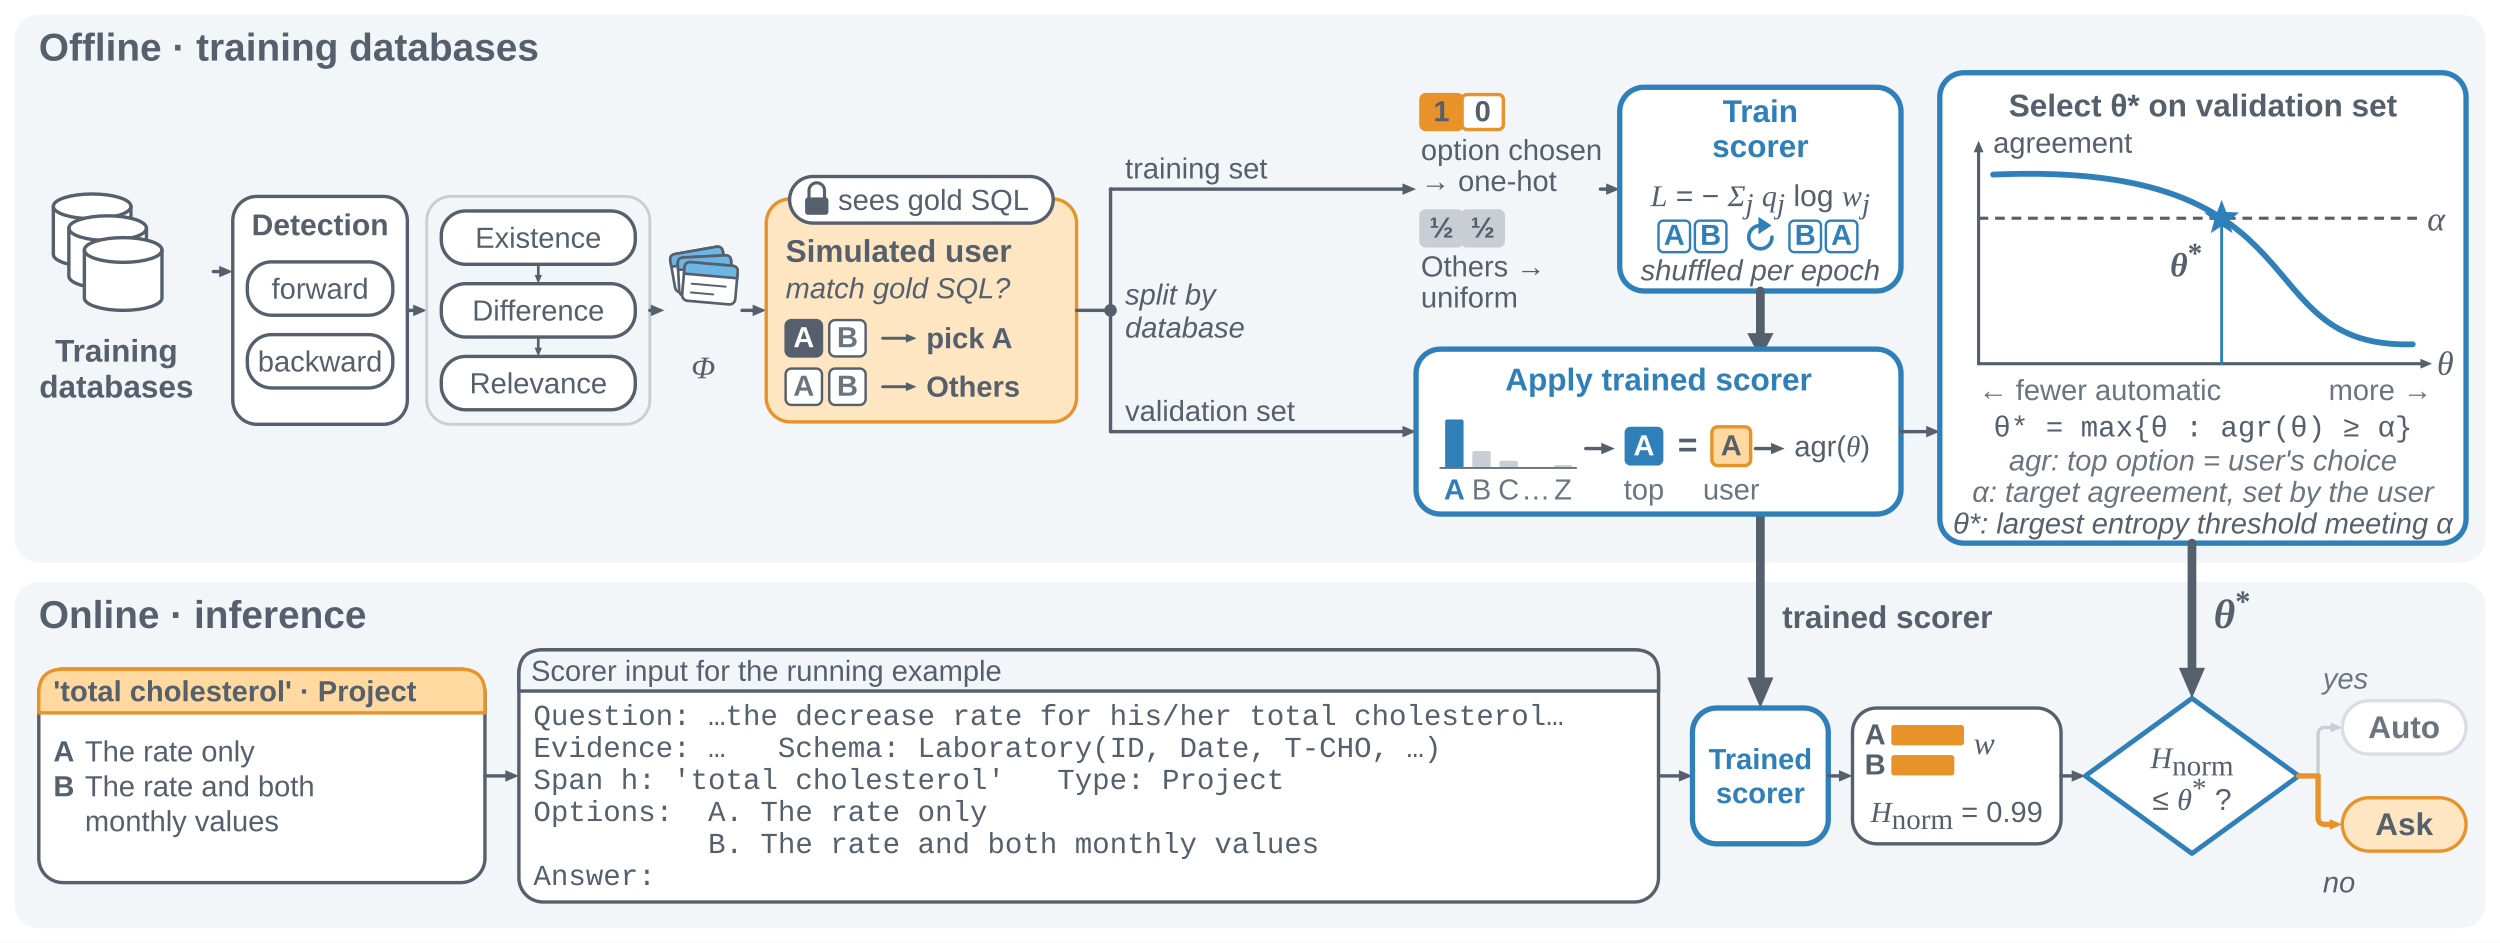
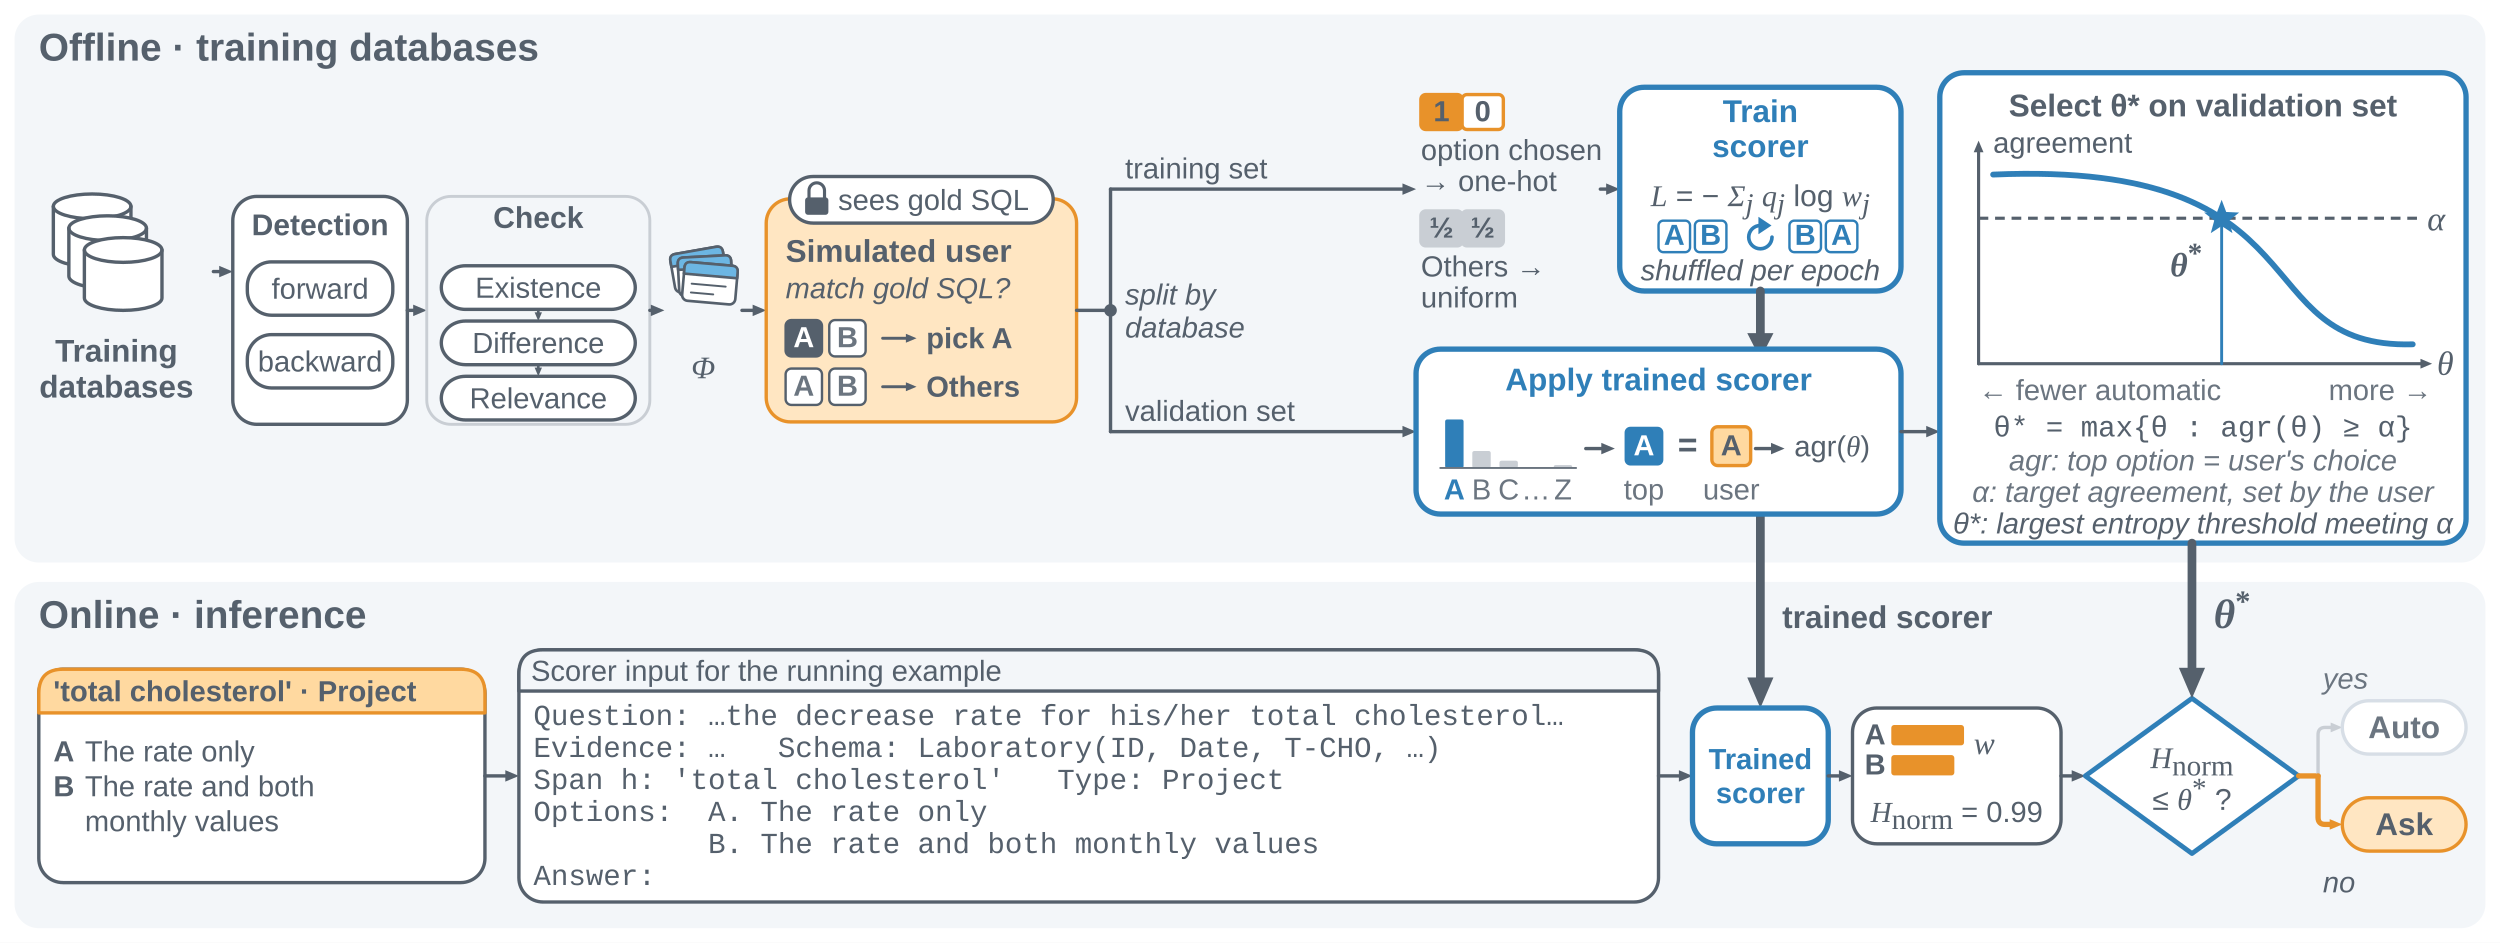
<svg xmlns="http://www.w3.org/2000/svg" width="7.16in" height="2.7in" viewBox="0 0 515.52 194.4">
  <rect width="515.52" height="194.4" fill="#FFFFFF" />
  <rect x="3.00" y="3.00" width="509.52" height="113.00" rx="5" fill="#F3F6F9" stroke="none" />
  <rect x="3.00" y="120.00" width="509.52" height="71.40" rx="5" fill="#F3F6F9" stroke="none" />
  <text fill="#55606C" xml:space="preserve">
    <tspan x="8.00" y="12.50" font-family="'Liberation Sans', Helvetica, Arial, sans-serif" font-size="8.00" font-weight="bold">Offline · training databases</tspan>
  </text>
  <text fill="#55606C" xml:space="preserve">
    <tspan x="8.00" y="129.50" font-family="'Liberation Sans', Helvetica, Arial, sans-serif" font-size="8.00" font-weight="bold">Online · inference</tspan>
  </text>
  <path d="M11.0,42.55 A8.0,2.55 0 0 1 27.0,42.55 V52.45 A8.0,2.55 0 0 1 11.0,52.45 Z" fill="#FFFFFF" stroke="#55606C" stroke-width="0.7" stroke-linejoin="round" stroke-linecap="round" />
  <path d="M11.0,42.55 A8.0,2.55 0 0 0 27.0,42.55" fill="none" stroke="#55606C" stroke-width="0.7" stroke-linejoin="round" stroke-linecap="round" />
  <path d="M14.2,47.05 A8.0,2.55 0 0 1 30.2,47.05 V56.95 A8.0,2.55 0 0 1 14.2,56.95 Z" fill="#FFFFFF" stroke="#55606C" stroke-width="0.7" stroke-linejoin="round" stroke-linecap="round" />
  <path d="M14.2,47.05 A8.0,2.55 0 0 0 30.2,47.05" fill="none" stroke="#55606C" stroke-width="0.7" stroke-linejoin="round" stroke-linecap="round" />
  <path d="M17.4,51.55 A8.0,2.55 0 0 1 33.4,51.55 V61.45 A8.0,2.55 0 0 1 17.4,61.45 Z" fill="#FFFFFF" stroke="#55606C" stroke-width="0.7" stroke-linejoin="round" stroke-linecap="round" />
  <path d="M17.4,51.55 A8.0,2.55 0 0 0 33.4,51.55" fill="none" stroke="#55606C" stroke-width="0.7" stroke-linejoin="round" stroke-linecap="round" />
  <text fill="#55606C" xml:space="preserve">
    <tspan x="11.36" y="74.58" font-family="'Liberation Sans', Helvetica, Arial, sans-serif" font-size="6.50" font-weight="bold">Training</tspan>
  </text>
  <text fill="#55606C" xml:space="preserve">
    <tspan x="8.10" y="81.98" font-family="'Liberation Sans', Helvetica, Arial, sans-serif" font-size="6.50" font-weight="bold">databases</tspan>
  </text>
  <path d="M44.00,56.00 L45.76,56.00" fill="none" stroke="#55606C" stroke-width="0.7" stroke-linejoin="round" stroke-linecap="round" />
  <polygon points="48.00,56.00 45.20,57.18 45.20,54.82" fill="#55606C" />
  <rect x="48.00" y="40.50" width="36.00" height="47.00" rx="5" fill="#FFFFFF" stroke="#55606C" stroke-width="0.7" />
  <text fill="#55606C" xml:space="preserve">
    <tspan x="51.88" y="48.50" font-family="'Liberation Sans', Helvetica, Arial, sans-serif" font-size="6.20" font-weight="bold">Detection</tspan>
  </text>
  <rect x="51.00" y="54.00" width="30.00" height="11.00" rx="5" fill="#FFFFFF" stroke="#55606C" stroke-width="0.7" />
  <text fill="#55606C" xml:space="preserve">
    <tspan x="56.00" y="61.60" font-family="'Liberation Sans', Helvetica, Arial, sans-serif" font-size="6.00">forward</tspan>
  </text>
  <rect x="51.00" y="69.00" width="30.00" height="11.00" rx="5" fill="#FFFFFF" stroke="#55606C" stroke-width="0.7" />
  <text fill="#55606C" xml:space="preserve">
    <tspan x="53.16" y="76.60" font-family="'Liberation Sans', Helvetica, Arial, sans-serif" font-size="6.00">backward</tspan>
  </text>
  <path d="M84.00,64.00 L85.76,64.00" fill="none" stroke="#55606C" stroke-width="0.7" stroke-linejoin="round" stroke-linecap="round" />
  <polygon points="88.00,64.00 85.20,65.18 85.20,62.82" fill="#55606C" />
  <rect x="88.00" y="40.50" width="46.00" height="47.00" rx="5" fill="none" stroke="#C9CED4" stroke-width="0.6" />
-   <rect x="91.00" y="43.50" width="40.00" height="11.00" rx="5" fill="#FFFFFF" stroke="#55606C" stroke-width="0.7" />
-   <text fill="#55606C" xml:space="preserve">
-     <tspan x="97.99" y="51.10" font-family="'Liberation Sans', Helvetica, Arial, sans-serif" font-size="6.00">Existence</tspan>
-   </text>
-   <path d="M111.00,54.50 L111.00,57.06" fill="none" stroke="#55606C" stroke-width="0.55" stroke-linejoin="round" stroke-linecap="round" />
-   <polygon points="111.00,58.50 110.24,56.70 111.76,56.70" fill="#55606C" />
-   <rect x="91.00" y="58.50" width="40.00" height="11.00" rx="5" fill="#FFFFFF" stroke="#55606C" stroke-width="0.7" />
-   <text fill="#55606C" xml:space="preserve">
-     <tspan x="97.38" y="66.10" font-family="'Liberation Sans', Helvetica, Arial, sans-serif" font-size="6.00">Difference</tspan>
-   </text>
-   <path d="M111.00,69.50 L111.00,72.06" fill="none" stroke="#55606C" stroke-width="0.55" stroke-linejoin="round" stroke-linecap="round" />
-   <polygon points="111.00,73.50 110.24,71.70 111.76,71.70" fill="#55606C" />
-   <rect x="91.00" y="73.50" width="40.00" height="11.00" rx="5" fill="#FFFFFF" stroke="#55606C" stroke-width="0.7" />
-   <text fill="#55606C" xml:space="preserve">
-     <tspan x="96.83" y="81.10" font-family="'Liberation Sans', Helvetica, Arial, sans-serif" font-size="6.00">Relevance</tspan>
+   <text fill="#55606C" xml:space="preserve">
+     <tspan x="101.70" y="47.00" font-family="'Liberation Sans', Helvetica, Arial, sans-serif" font-size="6.20" font-weight="bold">Check</tspan>
+   </text>
+   <rect x="91.00" y="54.80" width="40.00" height="9.00" rx="5" fill="#FFFFFF" stroke="#55606C" stroke-width="0.7" />
+   <text fill="#55606C" xml:space="preserve">
+     <tspan x="97.99" y="61.40" font-family="'Liberation Sans', Helvetica, Arial, sans-serif" font-size="6.00">Existence</tspan>
+   </text>
+   <path d="M111.00,63.80 L111.00,64.76" fill="none" stroke="#55606C" stroke-width="0.55" stroke-linejoin="round" stroke-linecap="round" />
+   <polygon points="111.00,66.20 110.24,64.40 111.76,64.40" fill="#55606C" />
+   <rect x="91.00" y="66.20" width="40.00" height="9.00" rx="5" fill="#FFFFFF" stroke="#55606C" stroke-width="0.7" />
+   <text fill="#55606C" xml:space="preserve">
+     <tspan x="97.38" y="72.80" font-family="'Liberation Sans', Helvetica, Arial, sans-serif" font-size="6.00">Difference</tspan>
+   </text>
+   <path d="M111.00,75.20 L111.00,76.16" fill="none" stroke="#55606C" stroke-width="0.55" stroke-linejoin="round" stroke-linecap="round" />
+   <polygon points="111.00,77.60 110.24,75.80 111.76,75.80" fill="#55606C" />
+   <rect x="91.00" y="77.60" width="40.00" height="9.00" rx="5" fill="#FFFFFF" stroke="#55606C" stroke-width="0.7" />
+   <text fill="#55606C" xml:space="preserve">
+     <tspan x="96.83" y="84.20" font-family="'Liberation Sans', Helvetica, Arial, sans-serif" font-size="6.00">Relevance</tspan>
  </text>
  <path d="M134.00,64.00 L134.76,64.00" fill="none" stroke="#55606C" stroke-width="0.7" stroke-linejoin="round" stroke-linecap="round" />
  <polygon points="137.00,64.00 134.20,65.18 134.20,62.82" fill="#55606C" />
  <g transform="rotate(-10 145.0 60.5)">
    <rect x="139.50" y="51.50" width="11.00" height="8.00" rx="1.2" fill="#FFFFFF" stroke="#55606C" stroke-width="0.55" />
    <path d="M139.5,53.98 V52.7 Q139.5,51.5 140.7,51.5 H149.3 Q150.5,51.5 150.5,52.7 V53.98 Z" fill="#6CB6E3" stroke="#55606C" stroke-width="0.55" stroke-linejoin="round" stroke-linecap="round" />
    <path d="M141.26,55.91 L148.30,55.91" fill="none" stroke="#55606C" stroke-width="0.4" stroke-linejoin="round" stroke-linecap="round" />
    <path d="M141.26,57.73 L145.88,57.73" fill="none" stroke="#55606C" stroke-width="0.4" stroke-linejoin="round" stroke-linecap="round" />
  </g>
  <g transform="rotate(-3 145.0 60.5)">
    <rect x="140.10" y="52.90" width="11.00" height="8.00" rx="1.2" fill="#FFFFFF" stroke="#55606C" stroke-width="0.55" />
    <path d="M140.1,55.38 V54.1 Q140.1,52.9 141.3,52.9 H149.9 Q151.1,52.9 151.1,54.1 V55.38 Z" fill="#6CB6E3" stroke="#55606C" stroke-width="0.55" stroke-linejoin="round" stroke-linecap="round" />
    <path d="M141.86,57.31 L148.90,57.31" fill="none" stroke="#55606C" stroke-width="0.4" stroke-linejoin="round" stroke-linecap="round" />
    <path d="M141.86,59.13 L146.48,59.13" fill="none" stroke="#55606C" stroke-width="0.4" stroke-linejoin="round" stroke-linecap="round" />
  </g>
  <g transform="rotate(5 145.0 60.5)">
    <rect x="140.70" y="54.30" width="11.00" height="8.00" rx="1.2" fill="#FFFFFF" stroke="#55606C" stroke-width="0.55" />
    <path d="M140.7,56.78 V55.5 Q140.7,54.3 141.9,54.3 H150.5 Q151.7,54.3 151.7,55.5 V56.78 Z" fill="#6CB6E3" stroke="#55606C" stroke-width="0.55" stroke-linejoin="round" stroke-linecap="round" />
    <path d="M142.46,58.71 L149.50,58.71" fill="none" stroke="#55606C" stroke-width="0.4" stroke-linejoin="round" stroke-linecap="round" />
    <path d="M142.46,60.53 L147.08,60.53" fill="none" stroke="#55606C" stroke-width="0.4" stroke-linejoin="round" stroke-linecap="round" />
  </g>
  <text fill="#55606C" xml:space="preserve">
    <tspan x="142.53" y="78.00" font-family="'Liberation Serif', 'Times New Roman', Times, serif" font-size="6.50" font-style="italic">Φ</tspan>
  </text>
  <path d="M153.00,64.00 L155.76,64.00" fill="none" stroke="#55606C" stroke-width="0.7" stroke-linejoin="round" stroke-linecap="round" />
  <polygon points="158.00,64.00 155.20,65.18 155.20,62.82" fill="#55606C" />
  <rect x="158.00" y="41.00" width="64.00" height="46.00" rx="5" fill="#FFE6C2" stroke="#E8922A" stroke-width="0.7" />
  <text fill="#55606C" xml:space="preserve">
    <tspan x="162.00" y="54.00" font-family="'Liberation Sans', Helvetica, Arial, sans-serif" font-size="6.50" font-weight="bold">Simulated user</tspan>
  </text>
  <text fill="#55606C" xml:space="preserve">
    <tspan x="162.00" y="61.50" font-family="'Liberation Sans', Helvetica, Arial, sans-serif" font-size="6.00" font-style="italic">match gold SQL?</tspan>
  </text>
  <rect x="162.00" y="66.00" width="7.50" height="7.50" rx="1.2" fill="#55606C" stroke="#55606C" stroke-width="0.5" />
  <text fill="#FFFFFF" xml:space="preserve">
    <tspan x="163.58" y="71.60" font-family="'Liberation Sans', Helvetica, Arial, sans-serif" font-size="6.00" font-weight="bold">A</tspan>
  </text>
  <rect x="171.00" y="66.00" width="7.50" height="7.50" rx="1.2" fill="#FFFFFF" stroke="#55606C" stroke-width="0.5" />
  <text fill="#6B7580" xml:space="preserve">
    <tspan x="172.58" y="71.60" font-family="'Liberation Sans', Helvetica, Arial, sans-serif" font-size="6.00" font-weight="bold">B</tspan>
  </text>
  <path d="M182.00,69.75 L187.24,69.75" fill="none" stroke="#55606C" stroke-width="0.6" stroke-linejoin="round" stroke-linecap="round" />
  <polygon points="189.00,69.75 186.80,70.67 186.80,68.83" fill="#55606C" />
  <text fill="#55606C" xml:space="preserve">
    <tspan x="191.00" y="71.80" font-family="'Liberation Sans', Helvetica, Arial, sans-serif" font-size="6.00" font-weight="bold">pick A</tspan>
  </text>
  <rect x="162.00" y="76.00" width="7.50" height="7.50" rx="1.2" fill="#FFFFFF" stroke="#55606C" stroke-width="0.5" />
  <text fill="#6B7580" xml:space="preserve">
    <tspan x="163.58" y="81.60" font-family="'Liberation Sans', Helvetica, Arial, sans-serif" font-size="6.00" font-weight="bold">A</tspan>
  </text>
  <rect x="171.00" y="76.00" width="7.50" height="7.50" rx="1.2" fill="#FFFFFF" stroke="#55606C" stroke-width="0.5" />
  <text fill="#6B7580" xml:space="preserve">
    <tspan x="172.58" y="81.60" font-family="'Liberation Sans', Helvetica, Arial, sans-serif" font-size="6.00" font-weight="bold">B</tspan>
  </text>
  <path d="M182.00,79.75 L187.24,79.75" fill="none" stroke="#55606C" stroke-width="0.6" stroke-linejoin="round" stroke-linecap="round" />
  <polygon points="189.00,79.75 186.80,80.67 186.80,78.83" fill="#55606C" />
  <text fill="#55606C" xml:space="preserve">
    <tspan x="191.00" y="81.80" font-family="'Liberation Sans', Helvetica, Arial, sans-serif" font-size="6.00" font-weight="bold">Others</tspan>
  </text>
  <rect x="162.82" y="36.40" width="54.36" height="9.60" rx="4.8" fill="#FFFFFF" stroke="#55606C" stroke-width="0.7" />
  <path d="M166.822,40.9 V39.3 A1.6,1.6 0 0 1 170.022,39.3 V40.9" fill="none" stroke="#55606C" stroke-width="0.65" stroke-linejoin="round" stroke-linecap="round" />
  <rect x="166.02" y="40.70" width="4.80" height="3.60" rx="0.6" fill="#55606C" stroke="none" />
  <text fill="#55606C" xml:space="preserve">
    <tspan x="172.82" y="43.30" font-family="'Liberation Sans', Helvetica, Arial, sans-serif" font-size="6.00">sees gold SQL</tspan>
  </text>
  <path d="M222.00,64.00 L229.00,64.00" fill="none" stroke="#55606C" stroke-width="0.7" stroke-linejoin="round" stroke-linecap="round" />
  <path d="M229.00,39.00 L229.00,89.00" fill="none" stroke="#55606C" stroke-width="0.7" stroke-linejoin="round" stroke-linecap="round" />
  <circle cx="229.00" cy="64.00" r="1.3" fill="#55606C" stroke="none" />
  <path d="M229.00,39.00 L289.76,39.00" fill="none" stroke="#55606C" stroke-width="0.7" stroke-linejoin="round" stroke-linecap="round" />
  <polygon points="292.00,39.00 289.20,40.18 289.20,37.82" fill="#55606C" />
  <path d="M229.00,89.00 L289.76,89.00" fill="none" stroke="#55606C" stroke-width="0.7" stroke-linejoin="round" stroke-linecap="round" />
  <polygon points="292.00,89.00 289.20,90.18 289.20,87.82" fill="#55606C" />
  <text fill="#55606C" xml:space="preserve">
    <tspan x="232.00" y="36.80" font-family="'Liberation Sans', Helvetica, Arial, sans-serif" font-size="6.00">training set</tspan>
  </text>
  <text fill="#55606C" xml:space="preserve">
    <tspan x="232.00" y="86.80" font-family="'Liberation Sans', Helvetica, Arial, sans-serif" font-size="6.00">validation set</tspan>
  </text>
  <text fill="#55606C" xml:space="preserve">
    <tspan x="232.00" y="62.80" font-family="'Liberation Sans', Helvetica, Arial, sans-serif" font-size="6.00" font-style="italic">split by</tspan>
  </text>
  <text fill="#55606C" xml:space="preserve">
    <tspan x="232.00" y="69.60" font-family="'Liberation Sans', Helvetica, Arial, sans-serif" font-size="6.00" font-style="italic">database</tspan>
  </text>
  <rect x="293.00" y="19.50" width="8.50" height="7.20" rx="1" fill="#E8922A" stroke="#E8922A" stroke-width="0.7" />
  <text fill="#55606C" xml:space="preserve">
    <tspan x="295.58" y="25.00" font-family="'Liberation Sans', Helvetica, Arial, sans-serif" font-size="6.00" font-weight="bold">1</tspan>
  </text>
  <rect x="301.50" y="19.50" width="8.50" height="7.20" rx="1" fill="#FFFFFF" stroke="#E8922A" stroke-width="0.7" />
  <text fill="#55606C" xml:space="preserve">
    <tspan x="304.08" y="25.00" font-family="'Liberation Sans', Helvetica, Arial, sans-serif" font-size="6.00" font-weight="bold">0</tspan>
  </text>
  <text fill="#55606C" xml:space="preserve">
    <tspan x="293.00" y="33.00" font-family="'Liberation Sans', Helvetica, Arial, sans-serif" font-size="6.00">option chosen</tspan>
  </text>
  <text fill="#55606C" xml:space="preserve">
    <tspan x="293.00" y="39.40" font-family="'Liberation Sans', Helvetica, Arial, sans-serif" font-size="6.00">→ one-hot</tspan>
  </text>
  <rect x="293.00" y="43.50" width="8.50" height="7.20" rx="1" fill="#C9CED4" stroke="#C9CED4" stroke-width="0.7" />
  <text fill="#55606C" xml:space="preserve">
    <tspan x="294.75" y="49.00" font-family="'Liberation Sans', Helvetica, Arial, sans-serif" font-size="6.00" font-weight="bold">½</tspan>
  </text>
  <rect x="301.50" y="43.50" width="8.50" height="7.20" rx="1" fill="#C9CED4" stroke="#C9CED4" stroke-width="0.7" />
  <text fill="#55606C" xml:space="preserve">
    <tspan x="303.25" y="49.00" font-family="'Liberation Sans', Helvetica, Arial, sans-serif" font-size="6.00" font-weight="bold">½</tspan>
  </text>
  <text fill="#55606C" xml:space="preserve">
    <tspan x="293.00" y="57.00" font-family="'Liberation Sans', Helvetica, Arial, sans-serif" font-size="6.00">Others →</tspan>
  </text>
  <text fill="#55606C" xml:space="preserve">
    <tspan x="293.00" y="63.40" font-family="'Liberation Sans', Helvetica, Arial, sans-serif" font-size="6.00">uniform</tspan>
  </text>
  <path d="M330.00,39.00 L331.76,39.00" fill="none" stroke="#55606C" stroke-width="0.7" stroke-linejoin="round" stroke-linecap="round" />
  <polygon points="334.00,39.00 331.20,40.18 331.20,37.82" fill="#55606C" />
  <rect x="334.00" y="18.00" width="58.00" height="42.00" rx="5" fill="#FFFFFF" stroke="#2F7FB8" stroke-width="1.1" />
  <text fill="#2F7FB8" xml:space="preserve">
    <tspan x="355.23" y="25.17" font-family="'Liberation Sans', Helvetica, Arial, sans-serif" font-size="6.50" font-weight="bold">Train</tspan>
  </text>
  <text fill="#2F7FB8" xml:space="preserve">
    <tspan x="353.06" y="32.38" font-family="'Liberation Sans', Helvetica, Arial, sans-serif" font-size="6.50" font-weight="bold">scorer</tspan>
  </text>
  <text fill="#55606C" xml:space="preserve">
    <tspan x="340.39" y="42.50" font-family="'Liberation Serif', 'Times New Roman', Times, serif" font-size="6.20" font-style="italic">L</tspan>
    <tspan x="343.84" y="42.50" font-family="'Liberation Sans', Helvetica, Arial, sans-serif" font-size="6.20"> = − </tspan>
    <tspan x="356.25" y="42.50" font-family="'Liberation Serif', 'Times New Roman', Times, serif" font-size="6.20" font-style="italic">Σ</tspan>
    <tspan x="359.93" y="43.99" font-family="'Liberation Serif', 'Times New Roman', Times, serif" font-size="6.00" font-style="italic">j</tspan>
    <tspan x="361.60" y="42.50" font-family="'Liberation Sans', Helvetica, Arial, sans-serif" font-size="6.20"> </tspan>
    <tspan x="363.32" y="42.50" font-family="'Liberation Serif', 'Times New Roman', Times, serif" font-size="6.20" font-style="italic">q</tspan>
    <tspan x="366.42" y="43.99" font-family="'Liberation Serif', 'Times New Roman', Times, serif" font-size="6.00" font-style="italic">j</tspan>
    <tspan x="368.09" y="42.50" font-family="'Liberation Sans', Helvetica, Arial, sans-serif" font-size="6.20"> log </tspan>
    <tspan x="379.81" y="42.50" font-family="'Liberation Serif', 'Times New Roman', Times, serif" font-size="6.20" font-style="italic">w</tspan>
    <tspan x="383.94" y="43.99" font-family="'Liberation Serif', 'Times New Roman', Times, serif" font-size="6.00" font-style="italic">j</tspan>
  </text>
  <rect x="342.00" y="45.50" width="6.50" height="6.50" rx="1" fill="#FFFFFF" stroke="#2F7FB8" stroke-width="0.5" />
  <text fill="#2F7FB8" xml:space="preserve">
    <tspan x="343.08" y="50.50" font-family="'Liberation Sans', Helvetica, Arial, sans-serif" font-size="6.00" font-weight="bold">A</tspan>
  </text>
  <rect x="349.50" y="45.50" width="6.50" height="6.50" rx="1" fill="#FFFFFF" stroke="#2F7FB8" stroke-width="0.5" />
  <text fill="#2F7FB8" xml:space="preserve">
    <tspan x="350.58" y="50.50" font-family="'Liberation Sans', Helvetica, Arial, sans-serif" font-size="6.00" font-weight="bold">B</tspan>
  </text>
  <rect x="369.00" y="45.50" width="6.50" height="6.50" rx="1" fill="#FFFFFF" stroke="#2F7FB8" stroke-width="0.5" />
  <text fill="#2F7FB8" xml:space="preserve">
    <tspan x="370.08" y="50.50" font-family="'Liberation Sans', Helvetica, Arial, sans-serif" font-size="6.00" font-weight="bold">B</tspan>
  </text>
  <rect x="376.50" y="45.50" width="6.50" height="6.50" rx="1" fill="#FFFFFF" stroke="#2F7FB8" stroke-width="0.5" />
  <text fill="#2F7FB8" xml:space="preserve">
    <tspan x="377.58" y="50.50" font-family="'Liberation Sans', Helvetica, Arial, sans-serif" font-size="6.00" font-weight="bold">A</tspan>
  </text>
  <path d="M365.4,48.9 A2.4,2.4 0 1 1 363.0,46.5" fill="none" stroke="#2F7FB8" stroke-width="0.75" stroke-linejoin="round" stroke-linecap="round" />
  <polygon points="362.60,44.70 365.30,46.50 362.60,48.30" fill="#2F7FB8" />
  <text fill="#55606C" xml:space="preserve">
    <tspan x="338.32" y="57.80" font-family="'Liberation Sans', Helvetica, Arial, sans-serif" font-size="6.00" font-style="italic">shuffled per epoch</tspan>
  </text>
  <path d="M363.00,60.00 L363.00,69.00" fill="none" stroke="#55606C" stroke-width="1.8" stroke-linejoin="round" stroke-linecap="round" />
  <polygon points="363.00,74.00 360.30,68.70 365.70,68.70" fill="#55606C" />
  <path d="M363.00,104.00 L363.00,140.00" fill="none" stroke="#55606C" stroke-width="1.8" stroke-linejoin="round" stroke-linecap="round" />
  <polygon points="363.00,146.00 360.30,139.70 365.70,139.70" fill="#55606C" />
  <rect x="292.00" y="72.00" width="100.00" height="34.00" rx="5" fill="#FFFFFF" stroke="#2F7FB8" stroke-width="1.1" />
  <text fill="#2F7FB8" xml:space="preserve">
    <tspan x="310.40" y="80.50" font-family="'Liberation Sans', Helvetica, Arial, sans-serif" font-size="6.50" font-weight="bold">Apply trained scorer</tspan>
  </text>
  <rect x="298.00" y="86.50" width="3.80" height="10.00" rx="0.4" fill="#2F7FB8" stroke="none" />
  <text fill="#2F7FB8" xml:space="preserve">
    <tspan x="297.73" y="103.00" font-family="'Liberation Sans', Helvetica, Arial, sans-serif" font-size="6.00" font-weight="bold">A</tspan>
  </text>
  <rect x="303.60" y="93.00" width="3.80" height="3.50" rx="0.4" fill="#C9CED4" stroke="none" />
  <text fill="#6B7580" xml:space="preserve">
    <tspan x="303.50" y="103.00" font-family="'Liberation Sans', Helvetica, Arial, sans-serif" font-size="6.00">B</tspan>
  </text>
  <rect x="309.20" y="95.00" width="3.80" height="1.50" rx="0.4" fill="#C9CED4" stroke="none" />
  <text fill="#6B7580" xml:space="preserve">
    <tspan x="308.93" y="103.00" font-family="'Liberation Sans', Helvetica, Arial, sans-serif" font-size="6.00">C</tspan>
  </text>
  <text fill="#6B7580" xml:space="preserve">
    <tspan x="313.70" y="103.00" font-family="'Liberation Sans', Helvetica, Arial, sans-serif" font-size="6.00">…</tspan>
  </text>
  <rect x="320.40" y="95.90" width="3.80" height="0.60" rx="0.4" fill="#C9CED4" stroke="none" />
  <text fill="#6B7580" xml:space="preserve">
    <tspan x="320.47" y="103.00" font-family="'Liberation Sans', Helvetica, Arial, sans-serif" font-size="6.00">Z</tspan>
  </text>
  <path d="M297.00,96.50 L325.00,96.50" fill="none" stroke="#6B7580" stroke-width="0.4" stroke-linejoin="round" stroke-linecap="round" />
  <path d="M327.00,92.50 L330.76,92.50" fill="none" stroke="#55606C" stroke-width="0.7" stroke-linejoin="round" stroke-linecap="round" />
  <polygon points="333.00,92.50 330.20,93.68 330.20,91.32" fill="#55606C" />
  <rect x="335.00" y="88.00" width="8.00" height="8.00" rx="1.2" fill="#2F7FB8" stroke="none" />
  <text fill="#FFFFFF" xml:space="preserve">
    <tspan x="336.83" y="93.90" font-family="'Liberation Sans', Helvetica, Arial, sans-serif" font-size="6.00" font-weight="bold">A</tspan>
  </text>
  <text fill="#6B7580" xml:space="preserve">
    <tspan x="334.83" y="103.00" font-family="'Liberation Sans', Helvetica, Arial, sans-serif" font-size="6.00">top</tspan>
  </text>
  <text fill="#55606C" xml:space="preserve">
    <tspan x="345.96" y="94.10" font-family="'Liberation Sans', Helvetica, Arial, sans-serif" font-size="7.00" font-weight="bold">=</tspan>
  </text>
  <rect x="353.00" y="88.00" width="8.00" height="8.00" rx="1.2" fill="#FFD9A0" stroke="#E8922A" stroke-width="0.7" />
  <text fill="#55606C" xml:space="preserve">
    <tspan x="354.83" y="93.90" font-family="'Liberation Sans', Helvetica, Arial, sans-serif" font-size="6.00" font-weight="bold">A</tspan>
  </text>
  <text fill="#6B7580" xml:space="preserve">
    <tspan x="351.16" y="103.00" font-family="'Liberation Sans', Helvetica, Arial, sans-serif" font-size="6.00">user</tspan>
  </text>
  <path d="M362.00,92.50 L365.76,92.50" fill="none" stroke="#55606C" stroke-width="0.7" stroke-linejoin="round" stroke-linecap="round" />
  <polygon points="368.00,92.50 365.20,93.68 365.20,91.32" fill="#55606C" />
  <text fill="#55606C" xml:space="preserve">
    <tspan x="370.00" y="94.10" font-family="'Liberation Sans', Helvetica, Arial, sans-serif" font-size="6.00">agr(</tspan>
    <tspan x="380.67" y="94.10" font-family="'Liberation Serif', 'Times New Roman', Times, serif" font-size="6.00" font-style="italic">θ</tspan>
    <tspan x="383.62" y="94.10" font-family="'Liberation Sans', Helvetica, Arial, sans-serif" font-size="6.00">)</tspan>
  </text>
  <path d="M392.00,89.00 L397.76,89.00" fill="none" stroke="#55606C" stroke-width="0.7" stroke-linejoin="round" stroke-linecap="round" />
  <polygon points="400.00,89.00 397.20,90.18 397.20,87.82" fill="#55606C" />
  <rect x="400.00" y="15.00" width="108.52" height="97.00" rx="5" fill="#FFFFFF" stroke="#2F7FB8" stroke-width="1.1" />
  <text fill="#55606C" xml:space="preserve">
    <tspan x="414.22" y="24.00" font-family="'Liberation Sans', Helvetica, Arial, sans-serif" font-size="6.50" font-weight="bold">Select θ* on validation set</tspan>
  </text>
  <path d="M408.00,75.00 L408.00,30.92" fill="none" stroke="#55606C" stroke-width="0.65" stroke-linejoin="round" stroke-linecap="round" />
  <polygon points="408.00,29.00 409.01,31.40 406.99,31.40" fill="#55606C" />
  <path d="M408.00,75.00 L499.60,75.00" fill="none" stroke="#55606C" stroke-width="0.65" stroke-linejoin="round" stroke-linecap="round" />
  <polygon points="501.52,75.00 499.12,76.01 499.12,73.99" fill="#55606C" />
  <text fill="#55606C" xml:space="preserve">
    <tspan x="411.00" y="31.50" font-family="'Liberation Sans', Helvetica, Arial, sans-serif" font-size="6.00">agreement</tspan>
  </text>
  <text fill="#55606C" xml:space="preserve">
    <tspan x="502.52" y="77.30" font-family="'Liberation Serif', 'Times New Roman', Times, serif" font-size="7.00" font-style="italic">θ</tspan>
  </text>
  <text fill="#6B7580" xml:space="preserve">
    <tspan x="408.00" y="82.50" font-family="'Liberation Sans', Helvetica, Arial, sans-serif" font-size="6.00">← fewer automatic</tspan>
  </text>
  <text fill="#6B7580" xml:space="preserve">
    <tspan x="480.18" y="82.50" font-family="'Liberation Sans', Helvetica, Arial, sans-serif" font-size="6.00">more →</tspan>
  </text>
  <path d="M408.00,45.00 L498.52,45.00" fill="none" stroke="#55606C" stroke-width="0.65" stroke-linejoin="round" stroke-linecap="butt" stroke-dasharray="2,1.4" />
  <text fill="#55606C" xml:space="preserve">
    <tspan x="500.52" y="47.50" font-family="'Liberation Serif', 'Times New Roman', Times, serif" font-size="7.00" font-style="italic">α</tspan>
  </text>
  <path d="M411.00,36.00 C480.42,33.00 462.31,72.00 497.52,71.00" fill="none" stroke="#2F7FB8" stroke-width="1.2" stroke-linejoin="round" stroke-linecap="round" />
  <path d="M458.12,45.00 L458.12,75.00" fill="none" stroke="#2F7FB8" stroke-width="0.6" stroke-linejoin="round" stroke-linecap="round" />
  <polygon points="458.12,41.20 459.06,43.71 461.73,43.83 459.64,45.49 460.35,48.07 458.12,46.60 455.88,48.07 456.59,45.49 454.50,43.83 457.18,43.71" fill="#2F7FB8" />
  <text fill="#55606C" xml:space="preserve">
    <tspan x="447.48" y="57.00" font-family="'Liberation Serif', 'Times New Roman', Times, serif" font-size="7.00" font-weight="bold" font-style="italic">θ</tspan>
    <tspan x="451.12" y="54.20" font-family="'Liberation Serif', 'Times New Roman', Times, serif" font-size="6.00" font-weight="bold">*</tspan>
  </text>
  <text fill="#55606C" xml:space="preserve">
    <tspan x="411.05" y="90.00" font-family="'Liberation Mono', 'Courier New', Courier, monospace" font-size="6.00">θ* = max{θ : agr(θ) ≥ α}</tspan>
  </text>
  <text fill="#6B7580" xml:space="preserve">
    <tspan x="414.25" y="97.00" font-family="'Liberation Sans', Helvetica, Arial, sans-serif" font-size="6.00" font-style="italic">agr: top option = user's choice</tspan>
  </text>
  <text fill="#6B7580" xml:space="preserve">
    <tspan x="406.69" y="103.50" font-family="'Liberation Sans', Helvetica, Arial, sans-serif" font-size="6.00" font-style="italic">α: target agreement, set by the user</tspan>
  </text>
  <text fill="#55606C" xml:space="preserve">
    <tspan x="402.73" y="110.00" font-family="'Liberation Sans', Helvetica, Arial, sans-serif" font-size="6.00" font-style="italic">θ*: largest entropy threshold meeting α</tspan>
  </text>
  <rect x="8.00" y="138.00" width="92.00" height="44.00" rx="5" fill="#FFFFFF" stroke="#55606C" stroke-width="0.7" />
  <path d="M8.0,147.0 V143.0 Q8.0,138.0 13.0,138.0 H95.0 Q100.0,138.0 100.0,143.0 V147.0 Z" fill="#FFD9A0" stroke="#E8922A" stroke-width="0.7" stroke-linejoin="round" stroke-linecap="round" />
  <text fill="#55606C" xml:space="preserve">
    <tspan x="11.00" y="144.60" font-family="'Liberation Sans', Helvetica, Arial, sans-serif" font-size="6.00" font-weight="bold">'total cholesterol' · Project</tspan>
  </text>
  <text fill="#55606C" xml:space="preserve">
    <tspan x="11.00" y="157.00" font-family="'Liberation Sans', Helvetica, Arial, sans-serif" font-size="6.00" font-weight="bold">A</tspan>
  </text>
  <text fill="#55606C" xml:space="preserve">
    <tspan x="17.50" y="157.00" font-family="'Liberation Sans', Helvetica, Arial, sans-serif" font-size="6.00">The rate only</tspan>
  </text>
  <text fill="#55606C" xml:space="preserve">
    <tspan x="11.00" y="164.20" font-family="'Liberation Sans', Helvetica, Arial, sans-serif" font-size="6.00" font-weight="bold">B</tspan>
  </text>
  <text fill="#55606C" xml:space="preserve">
    <tspan x="17.50" y="164.20" font-family="'Liberation Sans', Helvetica, Arial, sans-serif" font-size="6.00">The rate and both</tspan>
  </text>
  <text fill="#55606C" xml:space="preserve" />
  <text fill="#55606C" xml:space="preserve">
    <tspan x="17.50" y="171.40" font-family="'Liberation Sans', Helvetica, Arial, sans-serif" font-size="6.00">monthly values</tspan>
  </text>
  <path d="M100.00,160.00 L104.76,160.00" fill="none" stroke="#55606C" stroke-width="0.7" stroke-linejoin="round" stroke-linecap="round" />
  <polygon points="107.00,160.00 104.20,161.18 104.20,158.82" fill="#55606C" />
  <rect x="107.00" y="134.00" width="235.00" height="52.00" rx="5" fill="#FFFFFF" stroke="#55606C" stroke-width="0.7" />
  <path d="M107.0,142.5 V139.0 Q107.0,134.0 112.0,134.0 H337.0 Q342.0,134.0 342.0,139.0 V142.5 Z" fill="#F3F6F9" stroke="#55606C" stroke-width="0.7" stroke-linejoin="round" stroke-linecap="round" />
  <text fill="#55606C" xml:space="preserve">
    <tspan x="109.50" y="140.40" font-family="'Liberation Sans', Helvetica, Arial, sans-serif" font-size="6.00">Scorer input for the running example</tspan>
  </text>
  <text fill="#55606C" xml:space="preserve">
    <tspan x="110.00" y="149.50" font-family="'Liberation Mono', 'Courier New', Courier, monospace" font-size="6.00">Question: …the decrease rate for his/her total cholesterol…</tspan>
  </text>
  <text fill="#55606C" xml:space="preserve">
    <tspan x="110.00" y="156.10" font-family="'Liberation Mono', 'Courier New', Courier, monospace" font-size="6.00">Evidence: …   Schema: Laboratory(ID, Date, T-CHO, …)</tspan>
  </text>
  <text fill="#55606C" xml:space="preserve">
    <tspan x="110.00" y="162.70" font-family="'Liberation Mono', 'Courier New', Courier, monospace" font-size="6.00">Span h: 'total cholesterol'   Type: Project</tspan>
  </text>
  <text fill="#55606C" xml:space="preserve">
    <tspan x="110.00" y="169.30" font-family="'Liberation Mono', 'Courier New', Courier, monospace" font-size="6.00">Options:  A. The rate only</tspan>
  </text>
  <text fill="#55606C" xml:space="preserve">
    <tspan x="110.00" y="175.90" font-family="'Liberation Mono', 'Courier New', Courier, monospace" font-size="6.00">          B. The rate and both monthly values</tspan>
  </text>
  <text fill="#55606C" xml:space="preserve">
    <tspan x="110.00" y="182.50" font-family="'Liberation Mono', 'Courier New', Courier, monospace" font-size="6.00">Answer:</tspan>
  </text>
  <path d="M342.00,160.00 L346.76,160.00" fill="none" stroke="#55606C" stroke-width="0.7" stroke-linejoin="round" stroke-linecap="round" />
  <polygon points="349.00,160.00 346.20,161.18 346.20,158.82" fill="#55606C" />
  <rect x="349.00" y="146.00" width="28.00" height="28.00" rx="5" fill="#FFFFFF" stroke="#2F7FB8" stroke-width="1.1" />
  <text fill="#2F7FB8" xml:space="preserve">
    <tspan x="352.33" y="158.59" font-family="'Liberation Sans', Helvetica, Arial, sans-serif" font-size="6.00" font-weight="bold">Trained</tspan>
  </text>
  <text fill="#2F7FB8" xml:space="preserve">
    <tspan x="353.83" y="165.61" font-family="'Liberation Sans', Helvetica, Arial, sans-serif" font-size="6.00" font-weight="bold">scorer</tspan>
  </text>
  <path d="M377.00,160.00 L379.76,160.00" fill="none" stroke="#55606C" stroke-width="0.7" stroke-linejoin="round" stroke-linecap="round" />
  <polygon points="382.00,160.00 379.20,161.18 379.20,158.82" fill="#55606C" />
  <rect x="382.00" y="146.00" width="43.00" height="28.00" rx="5" fill="#FFFFFF" stroke="#55606C" stroke-width="0.7" />
  <text fill="#55606C" xml:space="preserve">
    <tspan x="384.50" y="153.50" font-family="'Liberation Sans', Helvetica, Arial, sans-serif" font-size="6.00" font-weight="bold">A</tspan>
  </text>
  <rect x="390.00" y="149.50" width="15.00" height="4.20" rx="0.6" fill="#E8922A" stroke="none" />
  <text fill="#55606C" xml:space="preserve">
    <tspan x="384.50" y="159.70" font-family="'Liberation Sans', Helvetica, Arial, sans-serif" font-size="6.00" font-weight="bold">B</tspan>
  </text>
  <rect x="390.00" y="155.70" width="13.00" height="4.20" rx="0.6" fill="#E8922A" stroke="none" />
  <text fill="#55606C" xml:space="preserve">
    <tspan x="407.00" y="155.50" font-family="'Liberation Serif', 'Times New Roman', Times, serif" font-size="6.50" font-style="italic">w</tspan>
  </text>
  <text fill="#55606C" xml:space="preserve">
    <tspan x="385.74" y="169.50" font-family="'Liberation Serif', 'Times New Roman', Times, serif" font-size="6.00" font-style="italic">H</tspan>
    <tspan x="390.08" y="170.94" font-family="'Liberation Serif', 'Times New Roman', Times, serif" font-size="6.00">norm</tspan>
    <tspan x="402.74" y="169.50" font-family="'Liberation Sans', Helvetica, Arial, sans-serif" font-size="6.00"> = 0.99</tspan>
  </text>
  <path d="M425.00,160.00 L427.76,160.00" fill="none" stroke="#55606C" stroke-width="0.7" stroke-linejoin="round" stroke-linecap="round" />
  <polygon points="430.00,160.00 427.20,161.18 427.20,158.82" fill="#55606C" />
  <path d="M452.0,144.0 L474.0,160.0 L452.0,176.0 L430.0,160.0 Z" fill="#FFFFFF" stroke="#2F7FB8" stroke-width="1.0" stroke-linejoin="round" stroke-linecap="round" />
  <text fill="#55606C" xml:space="preserve">
    <tspan x="443.43" y="158.40" font-family="'Liberation Serif', 'Times New Roman', Times, serif" font-size="6.20" font-style="italic">H</tspan>
    <tspan x="447.91" y="159.89" font-family="'Liberation Serif', 'Times New Roman', Times, serif" font-size="6.00">norm</tspan>
  </text>
  <text fill="#55606C" xml:space="preserve">
    <tspan x="443.83" y="167.00" font-family="'Liberation Sans', Helvetica, Arial, sans-serif" font-size="6.20">≤ </tspan>
    <tspan x="448.95" y="167.00" font-family="'Liberation Serif', 'Times New Roman', Times, serif" font-size="6.20" font-style="italic">θ</tspan>
    <tspan x="452.00" y="164.52" font-family="'Liberation Serif', 'Times New Roman', Times, serif" font-size="6.00">*</tspan>
    <tspan x="455.00" y="167.00" font-family="'Liberation Sans', Helvetica, Arial, sans-serif" font-size="6.20"> ?</tspan>
  </text>
  <path d="M474.00,160.00 L478.00,160.00" fill="none" stroke="#E8922A" stroke-width="1.1" stroke-linejoin="round" stroke-linecap="round" />
  <path d="M478.00,160.00 L478.00,151.50 Q478.00,150.00 479.50,150.00 L481.08,150.00" fill="none" stroke="#C9CED4" stroke-width="0.7" stroke-linejoin="round" stroke-linecap="round" />
  <polygon points="483.00,150.00 480.60,151.01 480.60,148.99" fill="#C9CED4" />
  <path d="M478.00,160.00 L478.00,168.54 Q478.00,170.00 479.46,170.00 L480.92,170.00" fill="none" stroke="#E8922A" stroke-width="1.1" stroke-linejoin="round" stroke-linecap="round" />
  <polygon points="483.00,170.00 480.40,171.09 480.40,168.91" fill="#E8922A" />
  <rect x="483.00" y="144.50" width="25.52" height="11.00" rx="5.5" fill="#FFFFFF" stroke="#D7DEE6" stroke-width="0.7" />
  <text fill="#6B7580" xml:space="preserve">
    <tspan x="488.36" y="152.20" font-family="'Liberation Sans', Helvetica, Arial, sans-serif" font-size="6.50" font-weight="bold">Auto</tspan>
  </text>
  <rect x="483.00" y="164.50" width="25.52" height="11.00" rx="5.5" fill="#FFE6C2" stroke="#E8922A" stroke-width="0.7" />
  <text fill="#55606C" xml:space="preserve">
    <tspan x="489.80" y="172.20" font-family="'Liberation Sans', Helvetica, Arial, sans-serif" font-size="6.50" font-weight="bold">Ask</tspan>
  </text>
  <text fill="#6B7580" xml:space="preserve">
    <tspan x="479.00" y="142.00" font-family="'Liberation Sans', Helvetica, Arial, sans-serif" font-size="6.00" font-style="italic">yes</tspan>
  </text>
  <text fill="#55606C" xml:space="preserve">
    <tspan x="479.00" y="184.00" font-family="'Liberation Sans', Helvetica, Arial, sans-serif" font-size="6.00" font-style="italic">no</tspan>
  </text>
  <path d="M452.00,112.00 L452.00,138.00" fill="none" stroke="#55606C" stroke-width="1.8" stroke-linejoin="round" stroke-linecap="round" />
  <polygon points="452.00,144.00 449.30,137.70 454.70,137.70" fill="#55606C" />
  <text fill="#55606C" xml:space="preserve">
    <tspan x="456.50" y="129.50" font-family="'Liberation Serif', 'Times New Roman', Times, serif" font-size="8.50" font-weight="bold" font-style="italic">θ</tspan>
    <tspan x="460.91" y="126.10" font-family="'Liberation Serif', 'Times New Roman', Times, serif" font-size="6.29" font-weight="bold">*</tspan>
  </text>
  <text fill="#55606C" xml:space="preserve">
    <tspan x="367.50" y="129.50" font-family="'Liberation Sans', Helvetica, Arial, sans-serif" font-size="6.50" font-weight="bold">trained scorer</tspan>
  </text>
</svg>
